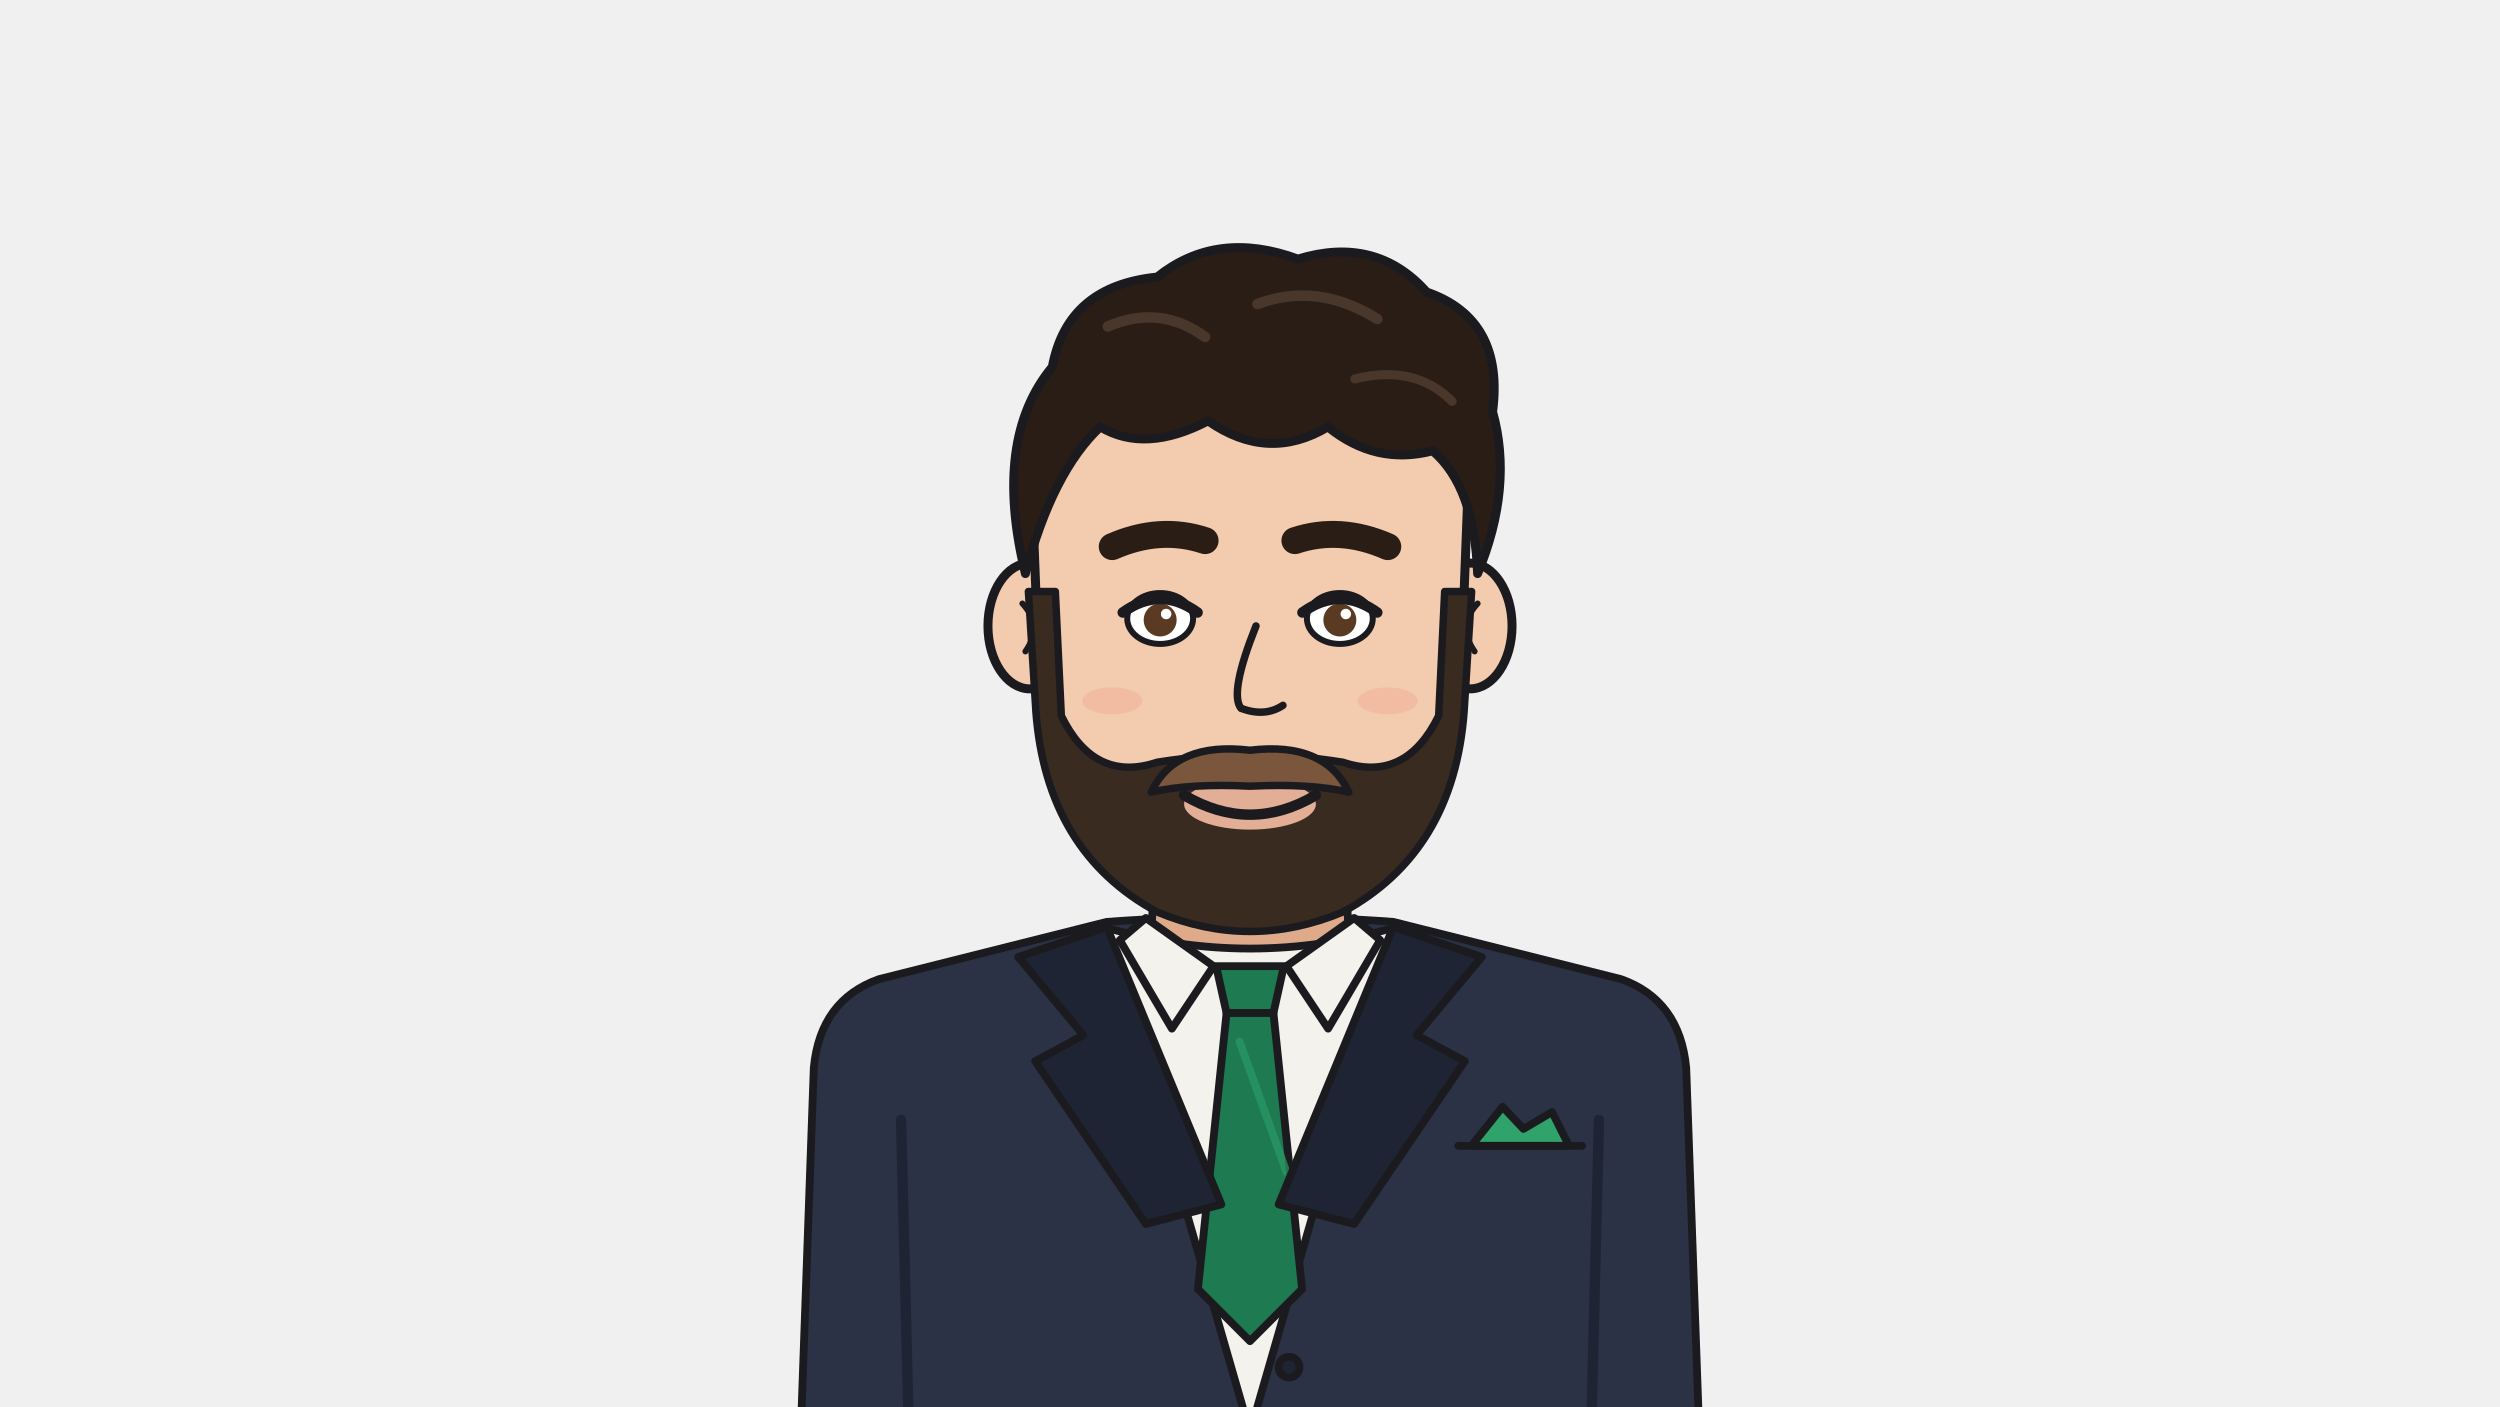
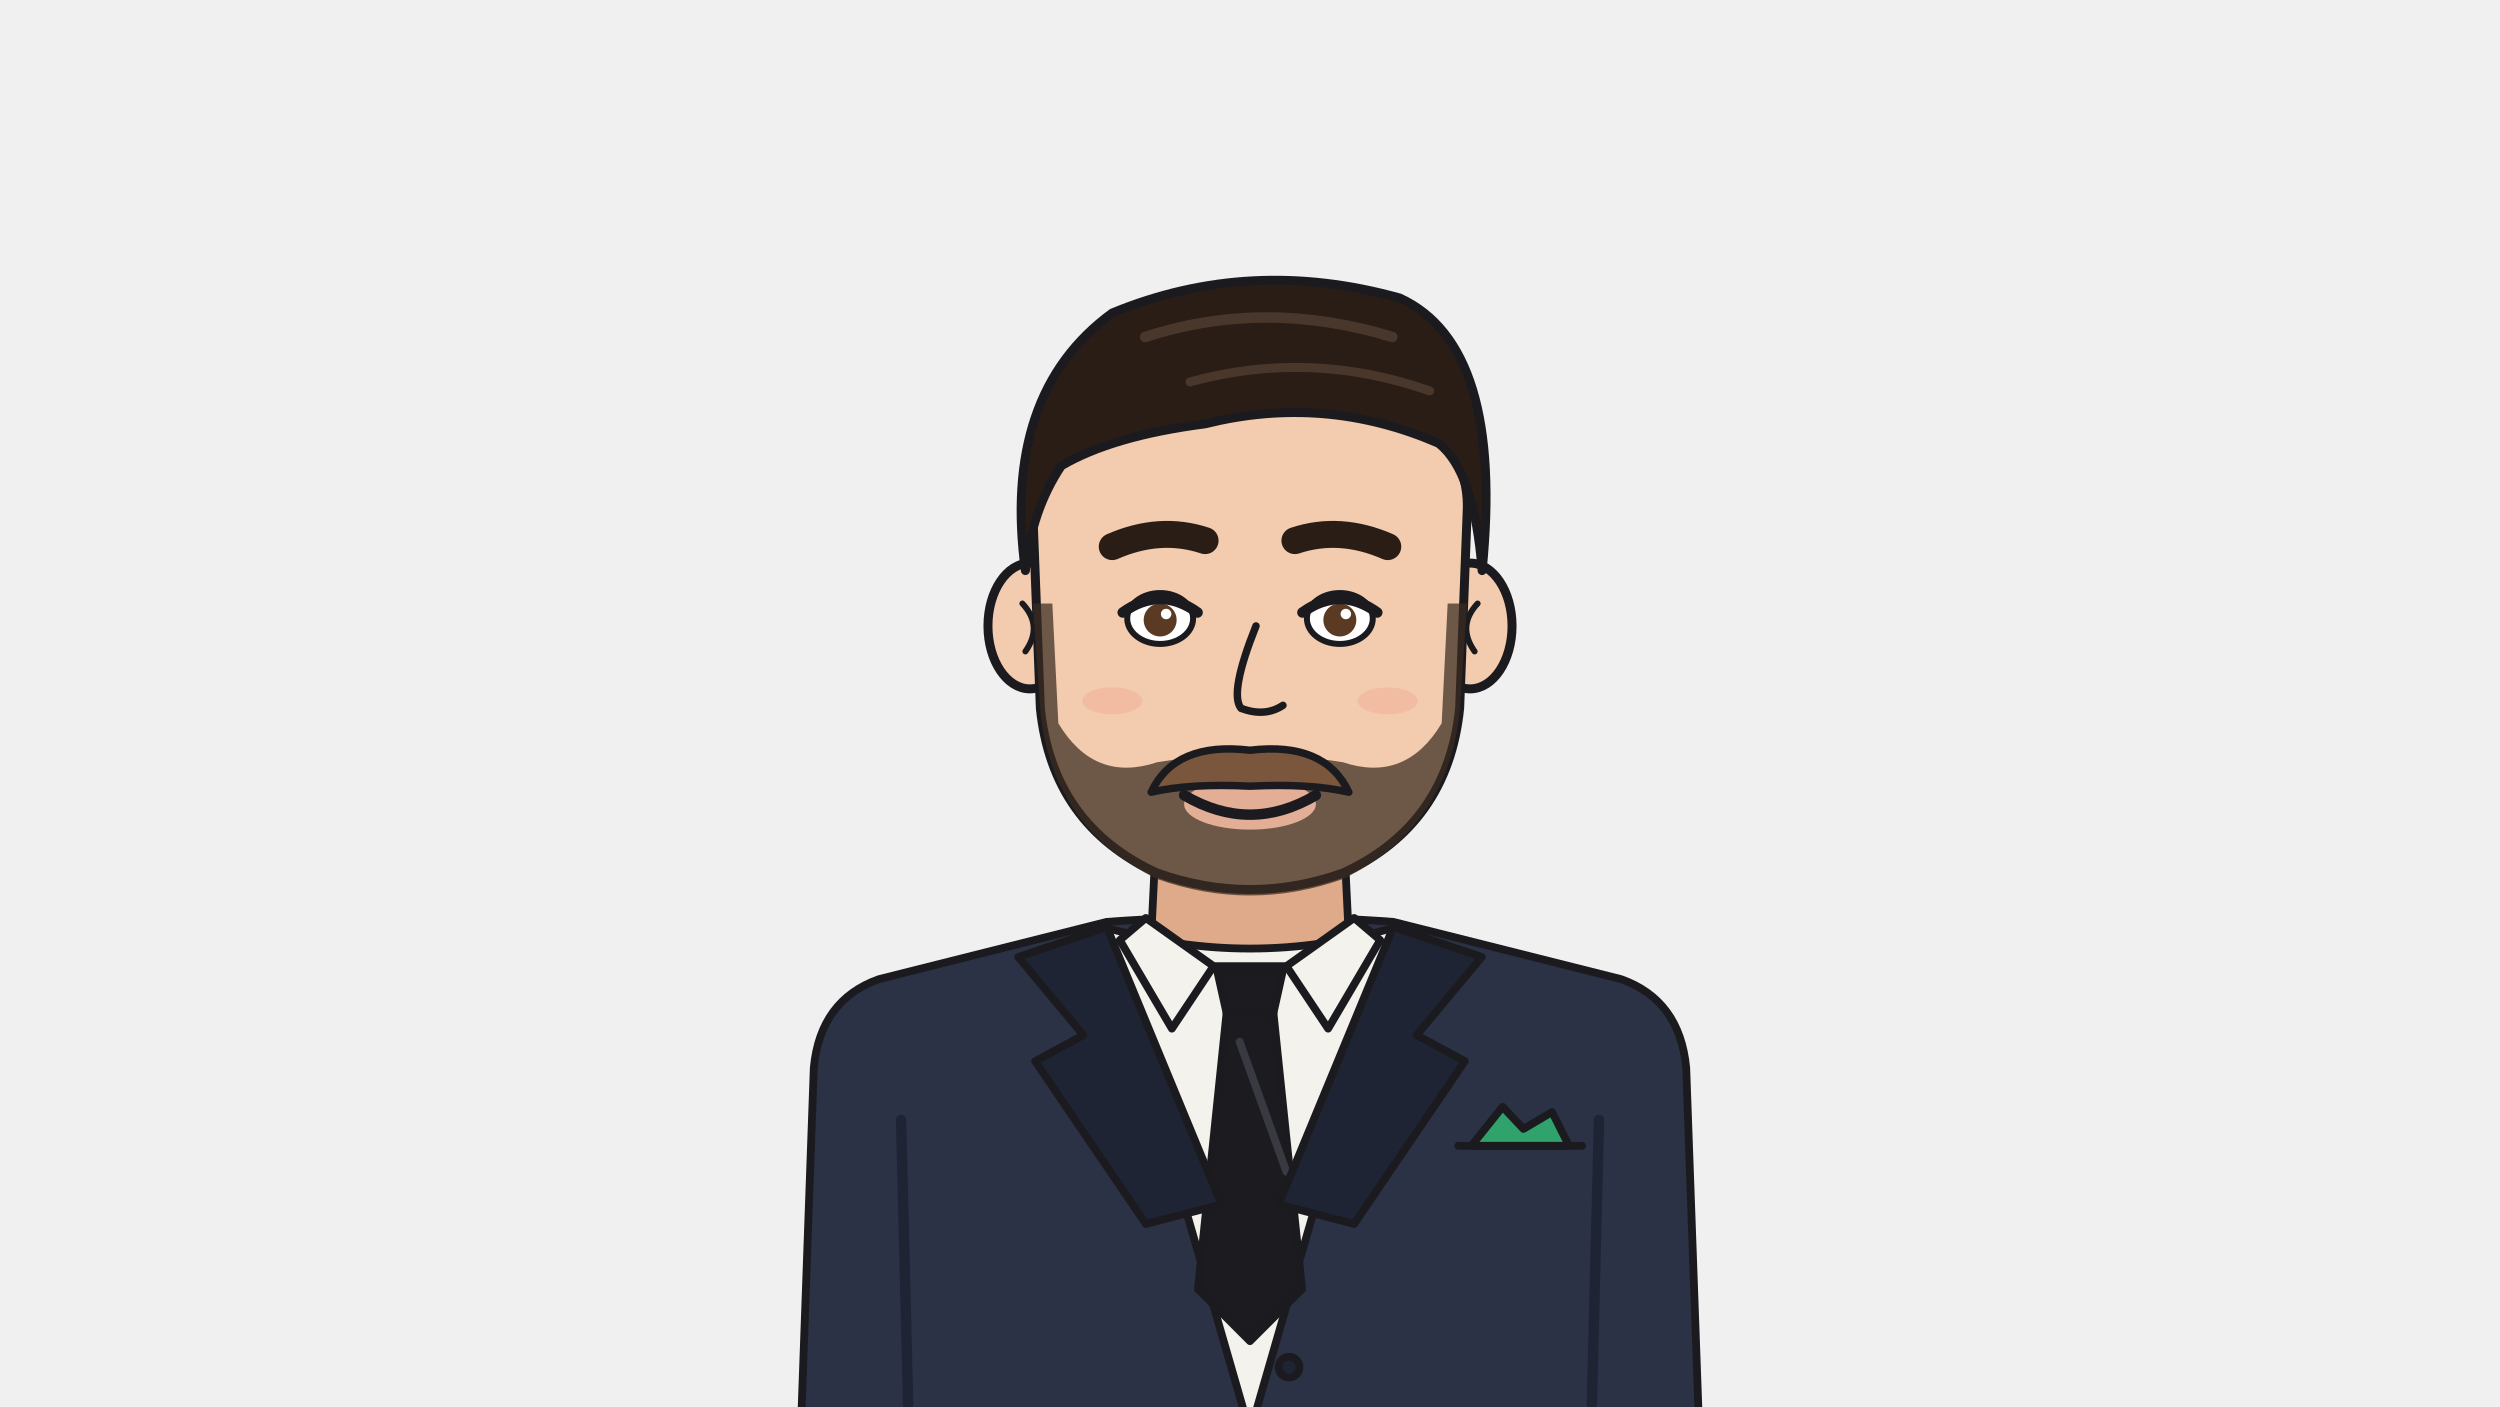
<svg xmlns="http://www.w3.org/2000/svg" width="1920" height="1080" viewBox="0 0 1920 1080">
  <g stroke="#1B1B1F" stroke-width="6" stroke-linejoin="round" stroke-linecap="round">
    <path d="M615 1100 L625 820 Q630 768 675 752              L850 708 Q960 700 1070 708 L1245 752              Q1290 768 1295 820 L1305 1100 Z" fill="#2B3245" />
    <path d="M698 1100 L692 860" fill="none" stroke="#1E2433" stroke-width="8" />
    <path d="M1222 1100 L1228 860" fill="none" stroke="#1E2433" stroke-width="8" />
    <path d="M888 640 L884 722 Q960 760 1036 722 L1032 640 Z" fill="#DFAA8A" />
    <path d="M848 712 L960 1100 L1072 712 Q960 745 848 712 Z" fill="#F4F2EC" />
-     <path d="M934 742 L986 742 L978 778 L942 778 Z" fill="#1E7A50" />
-     <path d="M942 778 L978 778 L1000 990 L960 1030 L920 990 Z" fill="#1E7A50" />
-     <path d="M952 800 L988 900" fill="none" stroke="#2A9A67" stroke-width="6" opacity="0.7" />
+     <path d="M934 742 L986 742 L978 778 L942 778 Z" fill="#1C1C20" />
+     <path d="M942 778 L978 778 L1000 990 L960 1030 L920 990 Z" fill="#1C1C20" />
+     <path d="M952 800 L988 900" fill="none" stroke="#3C3C46" stroke-width="6" opacity="0.9" />
    <path d="M880 705 L932 742 L900 790 L860 722 Z" fill="#F4F2EC" />
    <path d="M1040 705 L988 742 L1020 790 L1060 722 Z" fill="#F4F2EC" />
    <polygon points="850 712 938 925 880 940 795 815 832 795 782 735" fill="#1E2433" />
    <polygon points="1070 712 982 925 1040 940 1125 815 1088 795 1138 735" fill="#1E2433" />
    <path d="M1130 880 L1205 880 L1192 854 L1170 867 L1154 850 Z" fill="#2FA36B" />
    <path d="M1120 880 L1215 880" fill="none" />
    <circle cx="990" cy="1050" r="8" fill="#1E2433" />
  </g>
  <g transform="translate(0 25) translate(960 450) scale(1.15) translate(-960 -450)">
    <g stroke="#1B1B1F" stroke-width="6" stroke-linejoin="round" stroke-linecap="round">
      <ellipse cx="813" cy="455" rx="28" ry="42" fill="#F3CBAE" />
      <ellipse cx="1107" cy="455" rx="28" ry="42" fill="#F3CBAE" />
      <path d="M808 440 Q822 455 810 472" fill="none" stroke-width="4" />
      <path d="M1112 440 Q1098 455 1110 472" fill="none" stroke-width="4" />
      <path d="M815 380 Q810 300 960 288 Q1110 300 1105 380              L1100 510 Q1092 588 1022 620 Q960 642 898 620              Q828 588 820 510 Z" fill="#F3CBAE" />
-       <path d="M812 432 L817 512 Q824 606 898 646 Q960 672 1022 646              Q1096 606 1103 512 L1108 432 L1090 432 L1086 515 Q1064 560 1022 546              Q960 536 898 546 Q856 560 834 515 L830 432 Z" fill="#3A2B21" stroke-width="5" />
+       <path d="M815 440 L820 512 Q828 590 898 624 Q960 646 1022 624              Q1092 590 1100 512 L1105 440 L1092 440 L1088 520 Q1064 560 1022 546              Q960 536 898 546 Q856 560 832 520 L828 440 Z" fill="#3A2B21" fill-opacity="0.72" stroke="none" />
      <ellipse cx="960" cy="574" rx="44" ry="17" fill="#E2AE96" stroke="none" />
-       <path d="M810 420 Q788 330 828 282 Q838 228 898 222              Q938 190 992 210 Q1044 194 1078 232 Q1130 250 1122 312              Q1136 362 1112 420 Q1110 362 1082 338 Q1044 348 1012 322              Q972 346 932 318 Q890 340 860 322 Q828 352 810 420 Z" fill="#2A1D16" />
-       <path d="M865 255 Q900 240 930 262" fill="none" stroke="#4A372B" stroke-width="7" />
-       <path d="M965 240 Q1005 225 1045 250" fill="none" stroke="#4A372B" stroke-width="7" />
-       <path d="M1030 290 Q1070 280 1095 305" fill="none" stroke="#4A372B" stroke-width="6" />
+       <path d="M810 418 Q794 300 868 246 Q960 208 1060 236              Q1130 268 1115 418 Q1110 352 1086 333              Q1010 300 930 320 Q868 328 834 348 Q814 378 810 418 Z" fill="#2A1D16" />
+       <path d="M890 262 Q970 236 1055 262" fill="none" stroke="#4A372B" stroke-width="7" />
+       <path d="M920 292 Q1000 270 1080 298" fill="none" stroke="#4A372B" stroke-width="6" />
      <path d="M964 455 Q946 500 954 510 Q970 516 982 508" fill="none" stroke-width="5" />
      <ellipse cx="868" cy="505" rx="20" ry="9" fill="#EE9C86" opacity="0.30" stroke="none" />
      <ellipse cx="1052" cy="505" rx="20" ry="9" fill="#EE9C86" opacity="0.30" stroke="none" />
    </g>
    <ellipse cx="900" cy="450" rx="22" ry="17" fill="#FFFFFF" stroke="#1B1B1F" stroke-width="4" />
    <circle cx="900" cy="451" r="11" fill="#5A3A22" />
    <circle cx="904" cy="447" r="3.5" fill="#FFFFFF" />
    <path d="M875 446 Q900 428 925 446" fill="none" stroke="#1B1B1F" stroke-width="7" stroke-linecap="round" />
    <ellipse cx="1020" cy="450" rx="22" ry="17" fill="#FFFFFF" stroke="#1B1B1F" stroke-width="4" />
    <circle cx="1020" cy="451" r="11" fill="#5A3A22" />
    <circle cx="1024" cy="447" r="3.5" fill="#FFFFFF" />
    <path d="M995 446 Q1020 428 1045 446" fill="none" stroke="#1B1B1F" stroke-width="7" stroke-linecap="round" />
    <path d="M868 402 Q900 388 930 398" fill="none" stroke="#2A1D16" stroke-width="18" stroke-linecap="round" />
    <path d="M1052 402 Q1020 388 990 398" fill="none" stroke="#2A1D16" stroke-width="18" stroke-linecap="round" />
    <path d="M916 568 Q960 594 1004 568" fill="none" stroke="#1B1B1F" stroke-width="7" stroke-linecap="round" />
    <path d="M894 566 Q910 532 960 538 Q1010 532 1026 566 Q1000 560 960 562 Q920 560 894 566 Z" fill="#7A563C" stroke="#1B1B1F" stroke-width="5" stroke-linejoin="round" />
  </g>
</svg>
